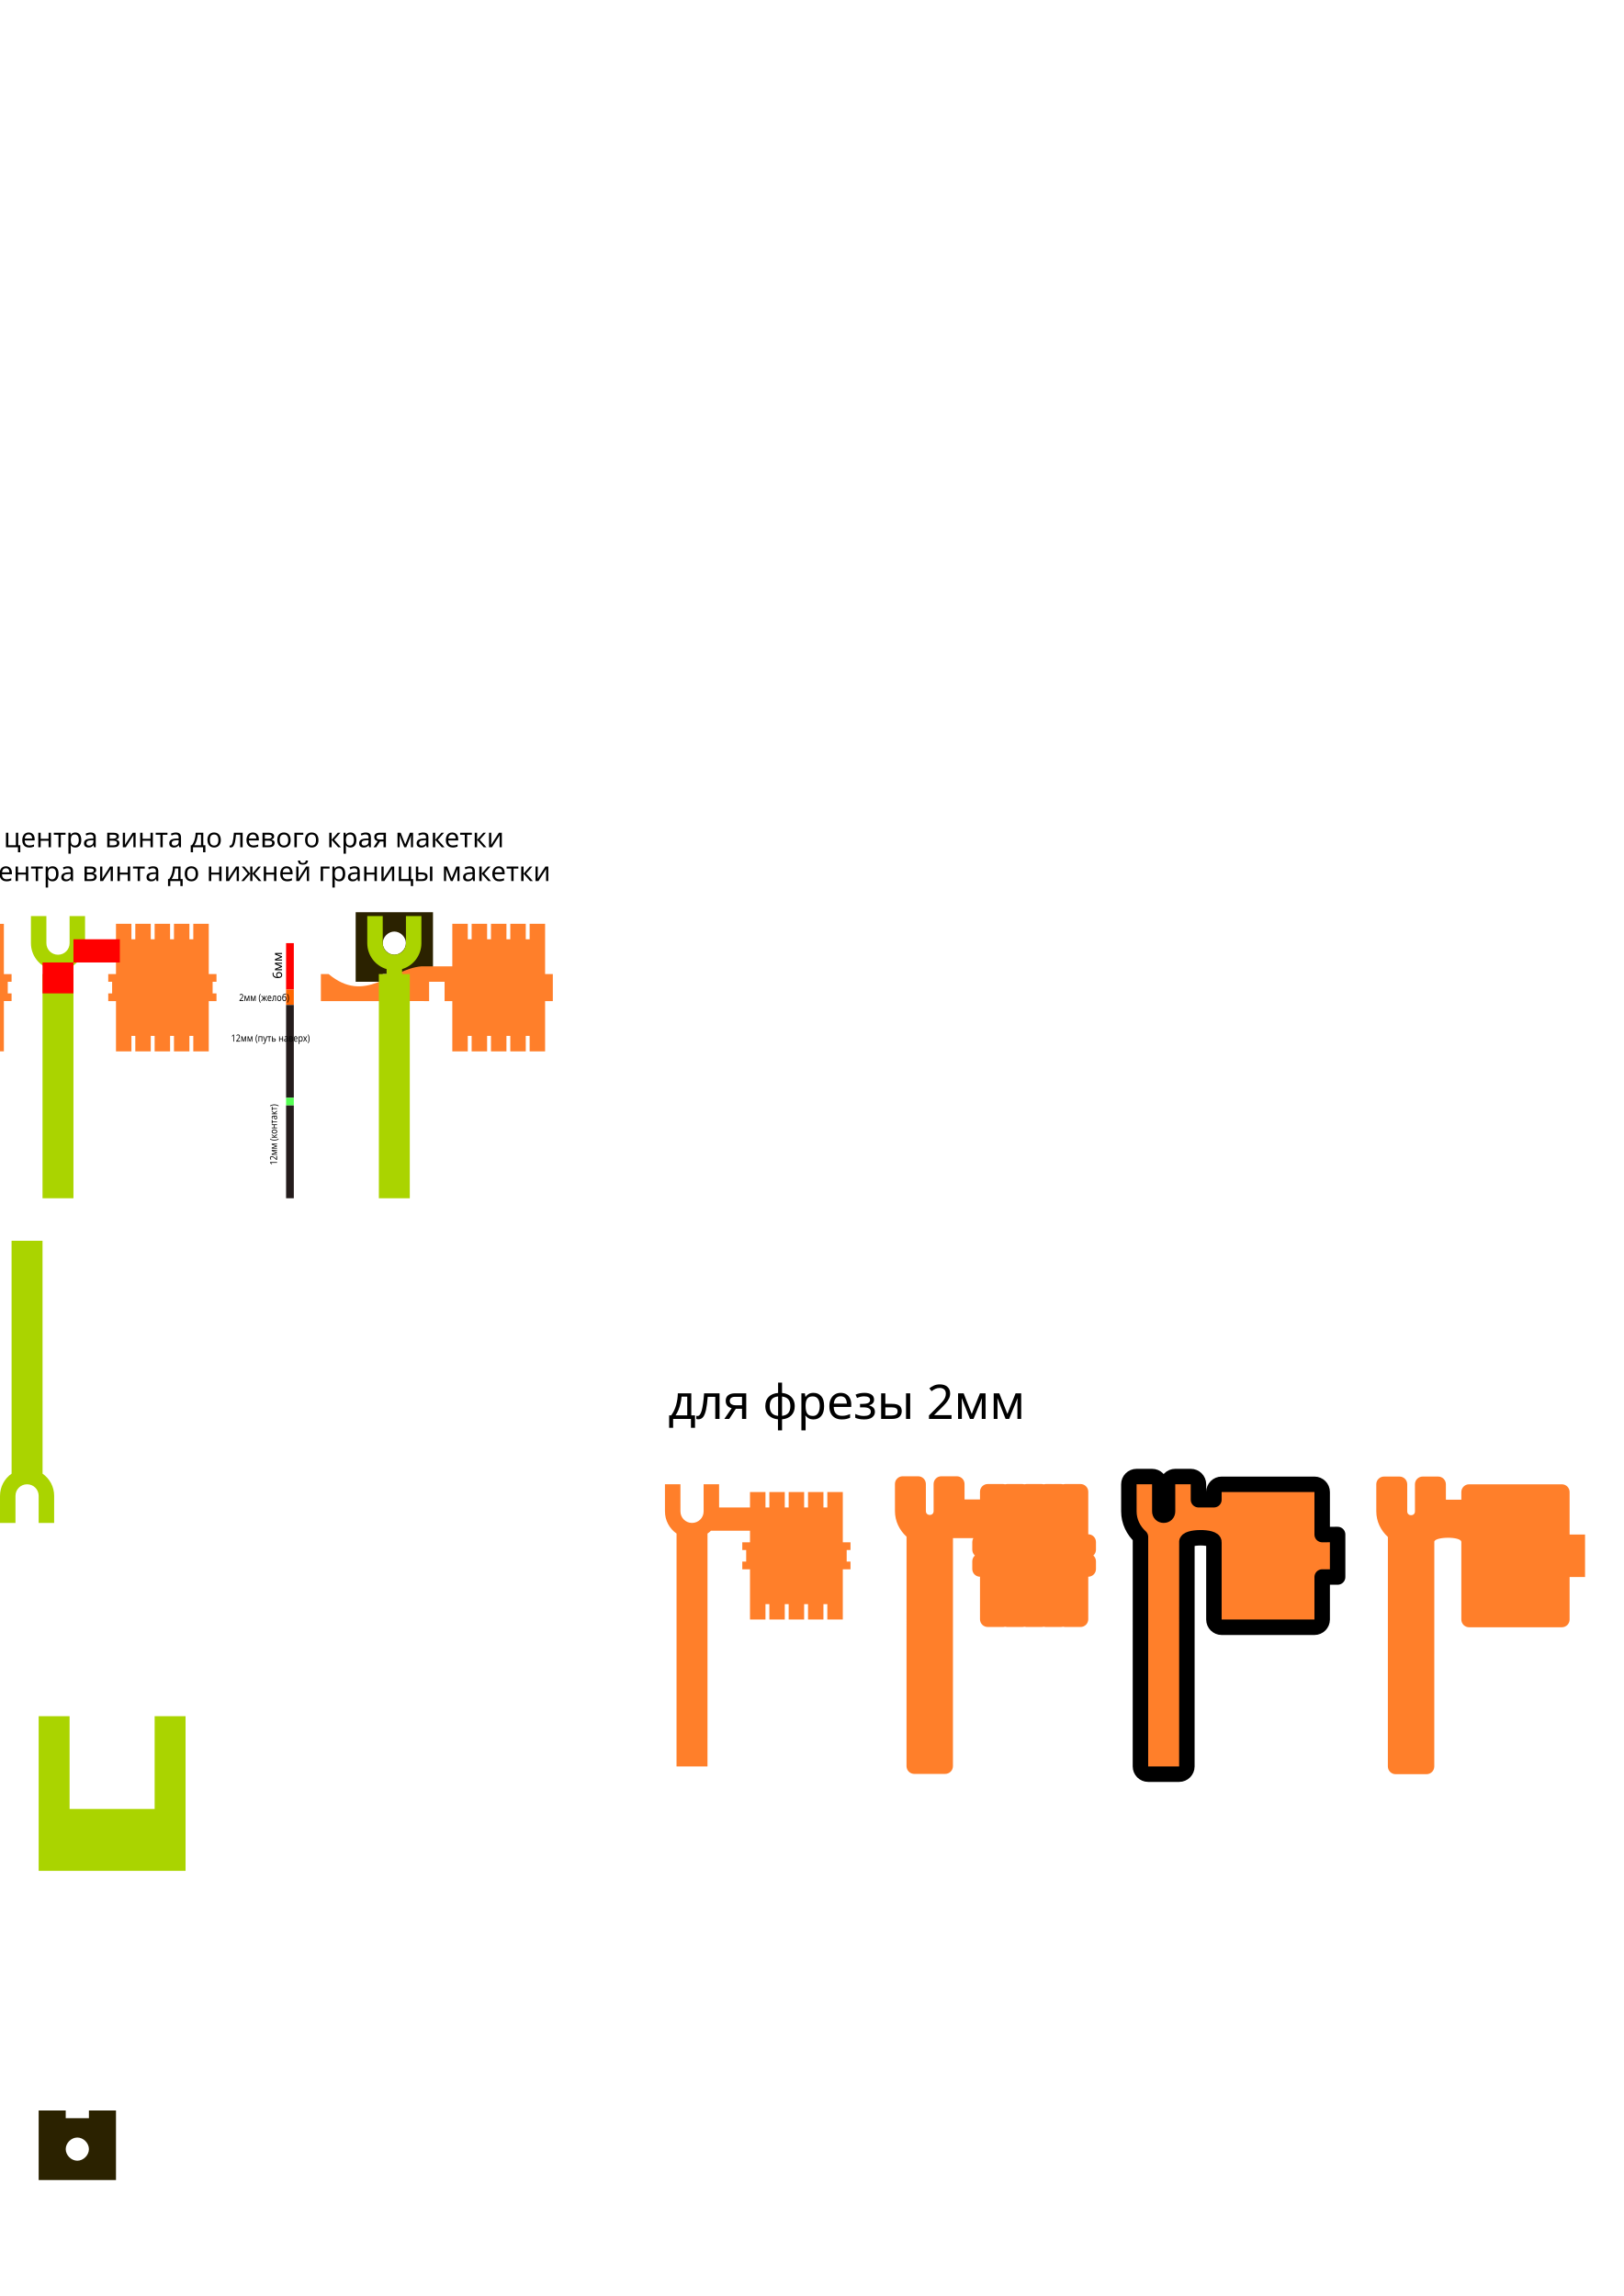
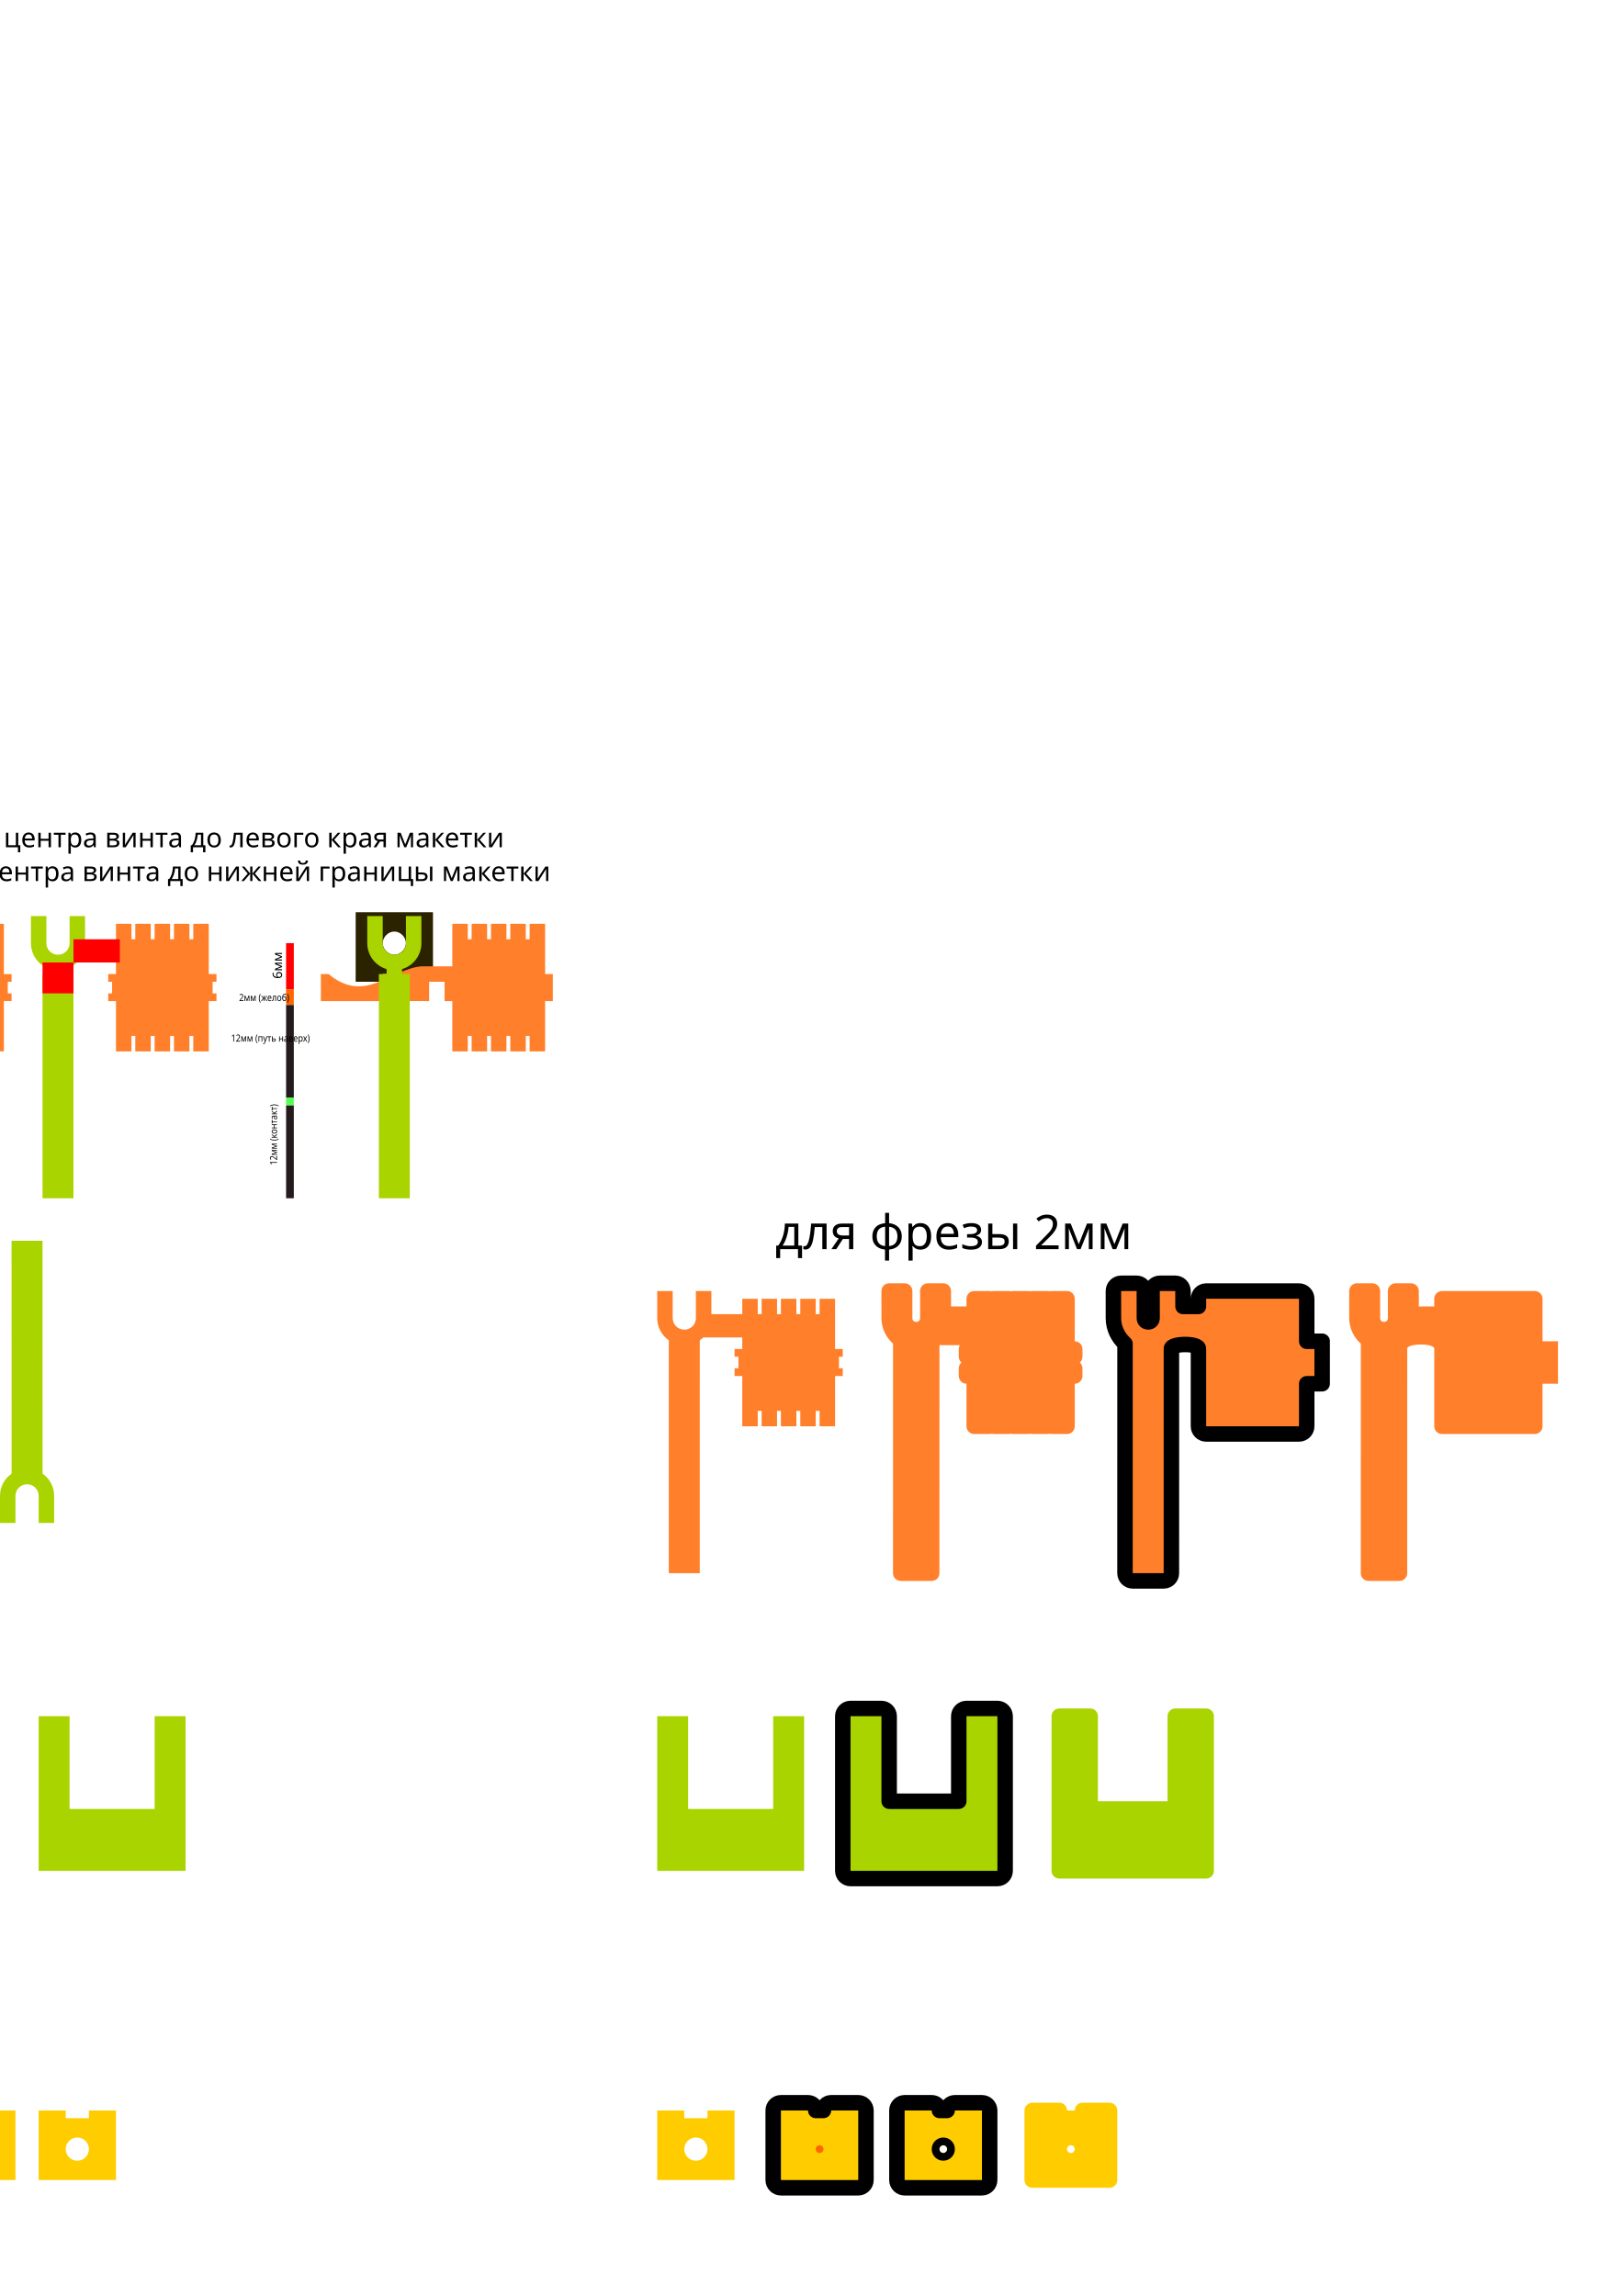
<svg xmlns="http://www.w3.org/2000/svg" width="210mm" height="297mm" viewBox="0 0 744.094 1052.362" id="svg2" version="1.1">
  <defs id="defs4" />
  <g id="layer1">
    <path style="fill:#2b2200;fill-opacity:1;stroke:none" d="m 162.991,449.999 0,-31.889 35.433,0 1e-5,31.889 -12.402,10e-4 0,-3.543 -10.63,3e-5 0,3.543 z m 17.717,-12.4 c 2.783,-2.7e-4 5.314,-2.532 5.314,-5.314 7.6e-4,-2.783 -2.531,-5.316 -5.314,-5.316 -2.784,-7.6e-4 -5.317,2.533 -5.316,5.316 2.7e-4,2.783 2.533,5.315 5.316,5.314 z" id="rect4962-4-2" />
-     <path style="fill:#2b2200;fill-opacity:1;stroke:none" d="m 17.717,967.324 0,31.889 35.433,0 1e-5,-31.889 -12.402,-0.001 0,3.543 -10.63,-3e-5 0,-3.543 z m 17.717,12.4 c 2.783,2.7e-4 5.314,2.532 5.314,5.314 7.6e-4,2.783 -2.531,5.316 -5.314,5.316 -2.784,7.6e-4 -5.317,-2.533 -5.316,-5.316 2.7e-4,-2.783 2.533,-5.315 5.316,-5.314 z" id="rect4962-4" />
+     <path style="fill:#ffcc00;fill-opacity:1;stroke:none" d="M 30.117 967.322 L 17.717 967.324 L 17.717 999.213 L 53.15 999.213 L 53.15 967.324 L 40.748 967.322 L 40.748 970.865 L 30.117 970.865 L 30.117 967.322 z M 35.434 979.725 A 5.315 5.315 0 0 1 40.748 985.039 A 5.315 5.315 0 0 1 35.434 990.354 A 5.315 5.315 0 0 1 30.117 985.039 A 5.315 5.315 0 0 1 35.434 979.725 z " id="rect4962-4" />
    <path style="fill:#aad400;fill-opacity:1;stroke:none" d="m 17.717,786.614 5.65e-4,70.866 67.322,0 3e-6,-70.866 -14.172,0 -0.001,42.52 -38.977,0 1.49e-4,-42.52 z" id="rect3338-3-9" />
    <path style="fill:#ff7f2a;fill-opacity:1;stroke:none" d="m 203.74,450 0,8.858 3.543,0 0,23.032 7.086,0 -0.002,-7.086 1.771,0 0.002,7.086 7.088,0 -0.002,-7.086 1.771,0 0.002,7.086 7.086,0 -0.002,-7.086 1.771,0 0.002,7.086 7.088,0 -0.002,-7.086 1.771,0 0.002,7.086 7.086,0 0,-23.031 3.543,0 0,-12.402 -3.543,0 0,-23.031 -7.086,0 -0.002,7.088 -1.771,0 0.002,-7.088 -7.088,0 -0.002,7.088 -1.771,0 0.002,-7.088 -7.086,0 -0.002,7.088 -1.771,0 0.002,-7.088 -7.088,0 -0.002,7.088 -1.771,0 0.002,-7.088 -7.086,0 -7.1e-4,19.49 -14.173,-10e-4 c -14.164,1.231 -25.774,17.505 -42.519,3.542 l -3.543,0 0,12.402 3.543,0 42.519,-0.022 3.544,0.023 0,-8.858 z" id="rect4322-8-8" />
    <path style="fill:#aad400;fill-opacity:1;stroke:none" d="m 187.795,549.213 1.8e-4,-102.756 -3.545,0 0.005,-2.272 c 5.252,-1.565 8.854,-6.393 8.859,-11.873 l -0.005,-12.429 -7.086,0 0.005,12.429 c -10e-4,2.92 -2.359,5.291 -5.32,5.287 -2.962,-0.004 -5.308,-2.373 -5.309,-5.287 l -0.006,-12.429 -7.086,0 0.002,12.429 c 0.002,5.482 3.604,10.312 8.857,11.879 l -0.003,2.266 -3.543,0 -8.2e-4,102.756 z" id="rect3338-3-9-7-8-9-9" />
    <path style="fill:#ff7f2a;fill-opacity:1;stroke:none" d="m 49.606,446.457 2e-6,3.543 1.772,3e-5 0,5.315 -1.772,0 1.44e-4,3.543 3.543,0 0,23.032 7.086,0 -0.002,-7.086 1.771,0 0.002,7.086 7.088,0 -0.002,-7.086 1.771,0 0.002,7.086 7.086,0 -0.002,-7.086 1.771,0 0.002,7.086 7.088,0 -0.002,-7.086 1.771,0 0.002,7.086 7.086,0 0,-23.031 3.543,0 3.4e-4,-3.543 -1.772,0 0,-5.315 1.772,0 -3.3e-4,-3.544 -3.543,0 0,-23.031 -7.086,0 -0.002,7.088 -1.771,0 0.002,-7.088 -7.088,0 -0.002,7.088 -1.771,0 0.002,-7.088 -7.086,0 -0.002,7.088 -1.771,0 0.002,-7.088 -7.088,0 -0.002,7.088 -1.771,0 0.002,-7.088 -7.086,0 -1.49e-4,23.032 z" id="rect4322-8-8-0" />
    <path style="fill:#aad400;fill-opacity:1;stroke:none" d="m 33.661,549.213 -4e-6,-102.756 -3.545,0 0.005,-2.272 c 5.252,-1.565 8.854,-6.393 8.859,-11.873 l -0.004,-12.429 -7.086,0 0.004,12.429 c -10e-4,2.92 -2.359,5.291 -5.32,5.287 -2.962,-0.004 -5.308,-2.373 -5.309,-5.287 l -0.006,-12.429 -7.086,0 0.002,12.429 c 0.002,5.482 3.604,10.312 8.857,11.879 l -0.003,2.266 -3.543,0 -6.36e-4,102.756 z" id="rect3338-3-9-7-8-9-9-4" />
    <rect style="fill:#ff0000" id="rect3070" width="14.173" height="14.173" x="19.488" y="441.142" ry="0" />
    <rect style="fill:#ff0000" id="rect3070-9" width="21.26" height="10.63" x="33.661" y="430.512" ry="0" />
    <text xml:space="preserve" style="font-size:12.393px;font-style:normal;font-weight:normal;line-height:125%;letter-spacing:0px;word-spacing:0px;fill:#000000;fill-opacity:1;stroke:none;font-family:Sans" x="-54.015" y="388.332" id="text3023">
      <tspan x="-54.015" y="388.332" id="tspan3027">6.5мм от центра винта до левого края макетки</tspan>
      <tspan x="-54.015" y="403.822" id="tspan3162">5мм от центра винта до нижней границы макетки</tspan>
    </text>
    <path style="fill:#ff7f2a;fill-opacity:1;stroke:none" d="m -79.732,419.882 0.008,12.431 c 0.002,4.135 2.05,7.884 5.312,10.156 l 0,12.844 -0.012,93.9 14.188,0 0.012,-102.744 0,-4 c 0.572,-0.398 1.101,-0.829 1.594,-1.312 l 17.875,0 0,5.312 -3.531,0 0,3.531 1.781,0 0,5.312 -1.781,0 0,3.531 3.531,0 0,23.031 7.094,0 0,-7.062 1.781,0 0,7.062 7.062,0 0,-7.062 1.781,0 0,7.062 7.094,0 0,-7.062 1.781,0 0,7.062 7.062,0 0,-7.062 1.781,0 0,7.062 7.094,0 0,-23.031 3.531,0 0,-3.531 -1.75,0 0,-5.312 1.75,0 0,-3.531 -3.531,0 0,-23.031 -7.094,0 0,7.062 -1.781,0 0,-7.062 -7.062,0 0,7.062 -1.781,0 0,-7.062 -7.094,0 0,7.062 -1.781,0 0,-7.062 -7.062,0 0,7.062 -1.781,0 0,-7.062 -7.094,0 0,7.062 -14.156,0 -0.01,-10.618 -7.094,0 0.01,12.431 c -10e-4,2.92 -2.351,5.285 -5.312,5.281 -2.962,-0.004 -5.311,-2.368 -5.312,-5.281 l -0.008,-12.431 z" id="rect4322-8-8-0-2" />
    <rect style="fill:#ff0000" id="rect3210" width="3.543" height="21.26" x="131.102" y="432.283" transform="translate(-4.9229925e-6,0)" />
    <text xml:space="preserve" style="font-size:5.979px;font-style:normal;font-weight:normal;line-height:125%;letter-spacing:0px;word-spacing:0px;fill:#000000;fill-opacity:1;stroke:none;font-family:Sans" x="-448.646" y="129.246" id="text3212" transform="matrix(0,-1,1,0,0,0)">
      <tspan id="tspan3214" x="-448.646" y="129.246">6мм</tspan>
    </text>
    <rect style="fill:#ff6600" id="rect3210-9" width="3.543" height="7.087" x="131.102" y="453.543" />
    <text xml:space="preserve" style="font-size:4.158px;font-style:normal;font-weight:normal;line-height:125%;letter-spacing:0px;word-spacing:0px;fill:#000000;fill-opacity:1;stroke:none;font-family:Sans" x="118.788" y="423.179" id="text3212-6" transform="scale(0.9223258,1.084216)">
      <tspan id="tspan3214-4" x="118.788" y="423.179">2мм (желоб)</tspan>
    </text>
    <rect style="fill:#241c1c" id="rect3210-9-7" width="3.543" height="42.52" x="131.102" y="460.63" />
    <text xml:space="preserve" style="font-size:4.158px;font-style:normal;font-weight:normal;line-height:125%;letter-spacing:0px;word-spacing:0px;fill:#000000;fill-opacity:1;stroke:none;font-family:Sans" x="114.794" y="440.326" id="text3212-6-2" transform="scale(0.9223258,1.084216)">
      <tspan id="tspan3214-4-9" x="114.794" y="440.326">12мм (путь наверх)</tspan>
    </text>
    <rect style="fill:#55ff55" id="rect3210-9-7-0" width="3.543" height="3.543" x="131.102" y="503.15" />
    <rect style="fill:#241c1c" id="rect3210-9-7-01" width="3.543" height="42.52" x="131.102" y="506.693" />
    <text xml:space="preserve" style="font-size:4.158px;font-style:normal;font-weight:normal;line-height:125%;letter-spacing:0px;word-spacing:0px;fill:#000000;fill-opacity:1;stroke:none;font-family:Sans" x="-578.973" y="117.103" id="text3212-6-2-5" transform="matrix(0,-0.9223258,1.084216,0,0,0)">
      <tspan id="tspan3214-4-9-1" x="-578.973" y="117.103">12мм (контакт)</tspan>
    </text>
    <path style="fill:#aad400;fill-opacity:1;stroke:none" d="M -4.9229925e-6,698.031 0.003,685.6 c 0.002,-4.135 2.05,-7.884 5.313,-10.156 l 0,-4 0,-8.844 -0.015,-93.899 14.187,0 0.015,93.899 0,8.844 0,4 c 3.262,2.271 5.309,6.022 5.312,10.156 l -0.006,12.431 -7.094,0 0.006,-12.431 c -10e-4,-2.92 -2.351,-5.285 -5.312,-5.281 -2.962,0.004 -5.311,2.368 -5.312,5.281 l -0.004,12.431 z" id="rect3338-3-9-7-8-9-9-4-9" />
-     <path style="fill:#ff7f2a;fill-opacity:1;stroke:none" id="path4197" d="m 345.465,770.67 a 3.544,3.544 0 0 0 -3.543,3.545 l 0.008,12.43 c 0.002,4.594 2.06,8.759 5.312,11.709 l 0,11.289 -0.012,93.9 a 3.544,3.544 0 0 0 3.543,3.543 l 14.188,0 a 3.544,3.544 0 0 0 3.543,-3.543 l 0.012,-102.744 0,-1.77 9.33,0 a 3.544,3.544 0 0 0 -0.479,1.77 l 0,3.531 a 3.544,3.544 0 0 0 1.205,2.654 3.544,3.544 0 0 0 -1.205,2.658 l 0,3.531 a 3.544,3.544 0 0 0 3.531,3.543 l 0,19.488 a 3.544,3.544 0 0 0 3.543,3.543 l 7.094,0 a 3.544,3.544 0 0 0 0.887,-0.117 3.544,3.544 0 0 0 0.895,0.117 l 7.062,0 a 3.544,3.544 0 0 0 0.887,-0.117 3.544,3.544 0 0 0 0.895,0.117 l 7.094,0 a 3.544,3.544 0 0 0 0.887,-0.117 3.544,3.544 0 0 0 0.895,0.117 l 7.062,0 a 3.544,3.544 0 0 0 0.887,-0.117 3.544,3.544 0 0 0 0.895,0.117 l 7.094,0 a 3.544,3.544 0 0 0 3.543,-3.543 l 0,-19.488 a 3.544,3.544 0 0 0 3.531,-3.543 l 0,-3.531 a 3.544,3.544 0 0 0 -1.205,-2.654 3.544,3.544 0 0 0 1.205,-2.658 l 0,-3.531 a 3.544,3.544 0 0 0 -3.531,-3.543 l 0,-19.488 a 3.544,3.544 0 0 0 -3.543,-3.543 l -7.094,0 a 3.544,3.544 0 0 0 -0.887,0.117 3.544,3.544 0 0 0 -0.895,-0.117 l -7.062,0 a 3.544,3.544 0 0 0 -0.887,0.117 3.544,3.544 0 0 0 -0.895,-0.117 l -7.094,0 a 3.544,3.544 0 0 0 -0.887,0.117 3.544,3.544 0 0 0 -0.895,-0.117 l -7.062,0 a 3.544,3.544 0 0 0 -0.887,0.117 3.544,3.544 0 0 0 -0.895,-0.117 l -7.094,0 a 3.544,3.544 0 0 0 -3.543,3.543 l 0,3.52 -7.072,0 -0.008,-7.078 a 3.544,3.544 0 0 0 -3.543,-3.539 l -7.094,0 a 3.544,3.544 0 0 0 -3.543,3.545 l 0.01,12.426 c -3.5e-4,1.019 -0.693,1.742 -1.766,1.74 -1.079,-0.001 -1.773,-0.731 -1.773,-1.74 l -0.008,-12.43 a 3.544,3.544 0 0 0 -3.543,-3.541 l -7.094,0 z" transform="translate(68.20024,-94.02684)" />
-     <text xml:space="preserve" style="font-style:normal;font-weight:normal;font-size:21.895px;line-height:125%;font-family:Sans;letter-spacing:0px;word-spacing:0px;fill:#000000;fill-opacity:1;stroke:none;stroke-width:1px;stroke-linecap:butt;stroke-linejoin:miter;stroke-opacity:1" x="306.222" y="650.361" id="text3391">
-       <tspan id="tspan3393" x="306.222" y="650.361">для фрезы 2мм</tspan>
+     <path style="fill:#ff7f2a;fill-opacity:1;stroke:none" id="path4197" d="m 345.465,770.67 a 3.544,3.544 0 0 0 -3.543,3.545 l 0.008,12.43 c 0.002,4.594 2.06,8.759 5.312,11.709 l 0,11.289 -0.012,93.9 a 3.544,3.544 0 0 0 3.543,3.543 l 14.188,0 a 3.544,3.544 0 0 0 3.543,-3.543 l 0.012,-102.744 0,-1.77 9.33,0 a 3.544,3.544 0 0 0 -0.479,1.77 l 0,3.531 a 3.544,3.544 0 0 0 1.205,2.654 3.544,3.544 0 0 0 -1.205,2.658 l 0,3.531 a 3.544,3.544 0 0 0 3.531,3.543 l 0,19.488 a 3.544,3.544 0 0 0 3.543,3.543 l 7.094,0 a 3.544,3.544 0 0 0 0.887,-0.117 3.544,3.544 0 0 0 0.895,0.117 l 7.062,0 a 3.544,3.544 0 0 0 0.887,-0.117 3.544,3.544 0 0 0 0.895,0.117 l 7.094,0 a 3.544,3.544 0 0 0 0.887,-0.117 3.544,3.544 0 0 0 0.895,0.117 l 7.062,0 a 3.544,3.544 0 0 0 0.887,-0.117 3.544,3.544 0 0 0 0.895,0.117 l 7.094,0 a 3.544,3.544 0 0 0 3.543,-3.543 l 0,-19.488 a 3.544,3.544 0 0 0 3.531,-3.543 l 0,-3.531 a 3.544,3.544 0 0 0 -1.205,-2.654 3.544,3.544 0 0 0 1.205,-2.658 l 0,-3.531 a 3.544,3.544 0 0 0 -3.531,-3.543 l 0,-19.488 a 3.544,3.544 0 0 0 -3.543,-3.543 l -7.094,0 a 3.544,3.544 0 0 0 -0.887,0.117 3.544,3.544 0 0 0 -0.895,-0.117 l -7.062,0 a 3.544,3.544 0 0 0 -0.887,0.117 3.544,3.544 0 0 0 -0.895,-0.117 l -7.094,0 a 3.544,3.544 0 0 0 -0.887,0.117 3.544,3.544 0 0 0 -0.895,-0.117 l -7.062,0 a 3.544,3.544 0 0 0 -0.887,0.117 3.544,3.544 0 0 0 -0.895,-0.117 l -7.094,0 a 3.544,3.544 0 0 0 -3.543,3.543 l 0,3.52 -7.072,0 -0.008,-7.078 a 3.544,3.544 0 0 0 -3.543,-3.539 l -7.094,0 a 3.544,3.544 0 0 0 -3.543,3.545 l 0.01,12.426 c -3.5e-4,1.019 -0.693,1.742 -1.766,1.74 -1.079,-0.001 -1.773,-0.731 -1.773,-1.74 l -0.008,-12.43 a 3.544,3.544 0 0 0 -3.543,-3.541 l -7.094,0 z" transform="translate(62.00807,-182.481)" />
+     <text xml:space="preserve" style="font-style:normal;font-weight:normal;font-size:21.895px;line-height:125%;font-family:Sans;letter-spacing:0px;word-spacing:0px;fill:#000000;fill-opacity:1;stroke:none;stroke-width:1px;stroke-linecap:butt;stroke-linejoin:miter;stroke-opacity:1" x="355.277" y="572.549" id="text3391">
+       <tspan id="tspan3393" x="355.277" y="572.549">для фрезы 2мм</tspan>
    </text>
-     <path style="fill:#ff7f2a;fill-opacity:1;stroke:#000000;stroke-width:7.087;stroke-linejoin:round;stroke-miterlimit:4;stroke-dasharray:none;stroke-opacity:1" d="m 520.866,676.772 c -1.957,3.9e-4 -3.544,1.588 -3.543,3.545 l 0.008,12.43 c 0.002,4.594 2.06,8.759 5.312,11.709 l 0,11.289 -0.012,93.9 c 3.8e-4,1.957 1.586,3.543 3.543,3.543 l 14.188,0 c 1.957,-3.8e-4 3.543,-1.586 3.543,-3.543 l 0.012,-102.744 c -0.58,-2.652 12.693,-2.865 12.383,-0.027 l 0,35.433 c 3.8e-4,1.957 1.586,3.543 3.543,3.543 l 42.531,0 c 1.957,-3.9e-4 3.543,-1.586 3.543,-3.543 l 0,-19.488 7.076,0 0,-19.488 -7.076,0.027 0,-19.488 c -3.8e-4,-1.957 -1.586,-3.543 -3.543,-3.543 l -42.531,0 c -1.957,3.8e-4 -3.543,1.586 -3.543,3.543 l 0,3.52 -7.072,0 -0.008,-7.078 c -0.003,-1.955 -1.588,-3.539 -3.543,-3.539 l -7.094,0 c -1.957,3.8e-4 -3.544,1.588 -3.543,3.545 l 0.01,12.426 c -3.5e-4,1.019 -0.693,1.742 -1.766,1.74 -1.079,-10e-4 -1.773,-0.731 -1.773,-1.74 l -0.008,-12.43 c -10e-4,-1.956 -1.587,-3.541 -3.543,-3.541 l -7.094,0 z" id="path4197-0" />
-     <path style="fill:#ff7f2a;fill-opacity:1;stroke:none" d="m 304.724,680.315 0.008,12.431 c 10e-4,4.135 2.05,7.884 5.312,10.156 l 0,12.844 -0.012,93.9 14.188,0 0.012,-102.744 0,-4 c 0.572,-0.398 1.101,-0.829 1.594,-1.312 l 17.875,0 0,5.312 -3.531,0 0,3.531 1.781,0 0,5.312 -1.781,0 0,3.531 3.531,0 0,23.031 7.094,0 0,-7.062 1.781,0 0,7.062 7.062,0 0,-7.062 1.781,0 0,7.062 7.094,0 0,-7.062 1.781,0 0,7.062 7.062,0 0,-7.062 1.781,0 0,7.062 7.094,0 0,-23.031 3.531,0 0,-3.531 -1.75,0 0,-5.312 1.75,0 0,-3.531 -3.531,0 0,-23.031 -7.094,0 0,7.062 -1.781,0 0,-7.062 -7.062,0 0,7.062 -1.781,0 0,-7.062 -7.094,0 0,7.062 -1.781,0 0,-7.062 -7.062,0 0,7.062 -1.781,0 0,-7.062 -7.094,0 0,7.062 -14.156,0 -0.01,-10.618 -7.094,0 0.01,12.431 c -10e-4,2.92 -2.351,5.285 -5.312,5.281 -2.962,-0.004 -5.311,-2.368 -5.312,-5.281 l -0.008,-12.431 z" id="rect4322-8-8-0-2-1" />
-     <path style="fill:#ff7f2a;fill-opacity:1;stroke:none;stroke-width:7.087;stroke-linejoin:round;stroke-miterlimit:4;stroke-dasharray:none;stroke-opacity:1" d="m 634.252,676.77 c -1.957,3.9e-4 -3.544,1.588 -3.543,3.545 l 0.008,12.43 c 0.002,4.594 2.06,8.759 5.312,11.709 l 0,11.289 -0.012,93.9 c 3.8e-4,1.957 1.586,3.543 3.543,3.543 l 14.188,0 c 1.957,-3.8e-4 3.543,-1.586 3.543,-3.543 l 0.012,-102.744 c -0.58,-2.652 12.693,-2.865 12.383,-0.027 l 0,35.433 c 3.8e-4,1.957 1.586,3.543 3.543,3.543 l 42.531,0 c 1.957,-3.9e-4 3.543,-1.586 3.543,-3.543 l 0,-19.488 7.076,0 0,-19.488 -7.076,0.027 0,-19.488 c -3.8e-4,-1.957 -1.586,-3.543 -3.543,-3.543 l -42.531,0 c -1.957,3.8e-4 -3.543,1.586 -3.543,3.543 l 0,3.52 -7.072,0 -0.008,-7.078 c -0.003,-1.955 -1.588,-3.539 -3.543,-3.539 l -7.094,0 c -1.957,3.8e-4 -3.544,1.588 -3.543,3.545 l 0.01,12.426 c -3.5e-4,1.019 -0.693,1.742 -1.766,1.74 -1.079,-10e-4 -1.773,-0.731 -1.773,-1.74 l -0.008,-12.43 c -10e-4,-1.956 -1.587,-3.541 -3.543,-3.541 l -7.094,0 z" id="path4197-0-2" />
+     <path style="fill:#ff7f2a;fill-opacity:1;stroke:#000000;stroke-width:7.087;stroke-linejoin:round;stroke-miterlimit:4;stroke-dasharray:none;stroke-opacity:1" d="m 513.779,588.187 c -1.957,3.9e-4 -3.544,1.588 -3.543,3.545 l 0.008,12.43 c 0.002,4.594 2.06,8.759 5.312,11.709 l 0,11.289 -0.012,93.9 c 3.8e-4,1.957 1.586,3.543 3.543,3.543 l 14.188,0 c 1.957,-3.8e-4 3.543,-1.586 3.543,-3.543 l 0.012,-102.744 c -0.58,-2.652 12.693,-2.865 12.383,-0.027 l 0,35.433 c 3.8e-4,1.957 1.586,3.543 3.543,3.543 l 42.531,0 c 1.957,-3.9e-4 3.543,-1.586 3.543,-3.543 l 0,-19.488 7.076,0 0,-19.488 -7.076,0.027 0,-19.488 c -3.8e-4,-1.957 -1.586,-3.543 -3.543,-3.543 l -42.531,0 c -1.957,3.8e-4 -3.543,1.586 -3.543,3.543 l 0,3.52 -7.072,0 -0.008,-7.078 c -0.003,-1.955 -1.588,-3.539 -3.543,-3.539 l -7.094,0 c -1.957,3.8e-4 -3.544,1.588 -3.543,3.545 l 0.01,12.426 c -3.5e-4,1.019 -0.693,1.742 -1.766,1.74 -1.079,-10e-4 -1.773,-0.731 -1.773,-1.74 l -0.008,-12.43 c -0.001,-1.956 -1.587,-3.541 -3.543,-3.541 l -7.094,0 z" id="path4197-0" />
+     <path style="fill:#ff7f2a;fill-opacity:1;stroke:none" d="m 301.181,591.732 0.008,12.431 c 10e-4,4.135 2.05,7.884 5.312,10.156 l 0,12.844 -0.012,93.9 14.188,0 0.012,-102.744 0,-4 c 0.572,-0.398 1.101,-0.829 1.594,-1.312 l 17.875,0 0,5.312 -3.531,0 0,3.531 1.781,0 0,5.312 -1.781,0 0,3.531 3.531,0 0,23.031 7.094,0 0,-7.062 1.781,0 0,7.062 7.062,0 0,-7.062 1.781,0 0,7.062 7.094,0 0,-7.062 1.781,0 0,7.062 7.062,0 0,-7.062 1.781,0 0,7.062 7.094,0 0,-23.031 3.531,0 0,-3.531 -1.75,0 0,-5.312 1.75,0 0,-3.531 -3.531,0 0,-23.031 -7.094,0 0,7.062 -1.781,0 0,-7.062 -7.062,0 0,7.062 -1.781,0 0,-7.062 -7.094,0 0,7.062 -1.781,0 0,-7.062 -7.062,0 0,7.062 -1.781,0 0,-7.062 -7.094,0 0,7.062 -14.156,0 -0.01,-10.618 -7.094,0 0.01,12.431 c -10e-4,2.92 -2.351,5.285 -5.312,5.281 -2.962,-0.004 -5.311,-2.368 -5.312,-5.281 l -0.008,-12.431 z" id="rect4322-8-8-0-2-1" />
+     <path style="fill:#ff7f2a;fill-opacity:1;stroke:none;stroke-width:7.087;stroke-linejoin:round;stroke-miterlimit:4;stroke-dasharray:none;stroke-opacity:1" d="m 621.843,588.189 c -1.957,3.9e-4 -3.544,1.588 -3.543,3.545 l 0.008,12.43 c 0.002,4.594 2.06,8.759 5.312,11.709 l 0,11.289 -0.012,93.9 c 3.8e-4,1.957 1.586,3.543 3.543,3.543 l 14.188,0 c 1.957,-3.8e-4 3.543,-1.586 3.543,-3.543 l 0.012,-102.744 c -0.58,-2.652 12.693,-2.865 12.383,-0.027 l 0,35.433 c 3.8e-4,1.957 1.586,3.543 3.543,3.543 l 42.531,0 c 1.957,-3.9e-4 3.543,-1.586 3.543,-3.543 l 0,-19.488 7.076,0 0,-19.488 -7.076,0.027 0,-19.488 c -3.8e-4,-1.957 -1.586,-3.543 -3.543,-3.543 l -42.531,0 c -1.957,3.8e-4 -3.543,1.586 -3.543,3.543 l 0,3.52 -7.072,0 -0.008,-7.078 c -0.003,-1.955 -1.588,-3.539 -3.543,-3.539 l -7.094,0 c -1.957,3.8e-4 -3.544,1.588 -3.543,3.545 l 0.01,12.426 c -3.5e-4,1.019 -0.693,1.742 -1.766,1.74 -1.079,-10e-4 -1.773,-0.731 -1.773,-1.74 l -0.008,-12.43 c -0.001,-1.956 -1.587,-3.541 -3.543,-3.541 l -7.094,0 z" id="path4197-0-2" />
+     <path style="fill:#aad400;fill-opacity:1;stroke:none" id="path4284" d="m 301.182,786.613 0,70.867 67.322,0 0,-70.867 -14.172,0 -0.002,42.521 -38.975,0 0,-42.521 -14.174,0 z" />
+     <path transform="translate(88.5818,8.9030088e-4)" style="fill:#aad400;fill-opacity:1;stroke:#000000;stroke-opacity:1;stroke-width:7.087;stroke-miterlimit:4;stroke-dasharray:none;stroke-linejoin:round" d="m 301.182,783.07 a 3.544,3.544 0 0 0 -3.543,3.543 l 0,70.867 a 3.544,3.544 0 0 0 3.543,3.543 l 67.322,0 a 3.544,3.544 0 0 0 3.543,-3.543 l 0,-70.867 a 3.544,3.544 0 0 0 -3.543,-3.543 l -14.172,0 a 3.544,3.544 0 0 0 -3.543,3.543 l -0.002,38.979 -31.889,0 0,-38.979 a 3.544,3.544 0 0 0 -3.543,-3.543 l -14.174,0 z" id="path4284-5" />
+     <path style="fill:#aad400;fill-opacity:1;stroke:none;stroke-width:7.087;stroke-linejoin:round;stroke-miterlimit:4;stroke-dasharray:none;stroke-opacity:1" d="m 485.433,783.071 a 3.544,3.544 0 0 0 -3.543,3.543 l 0,70.867 a 3.544,3.544 0 0 0 3.543,3.543 l 67.322,0 a 3.544,3.544 0 0 0 3.543,-3.543 l 0,-70.867 a 3.544,3.544 0 0 0 -3.543,-3.543 l -14.172,0 a 3.544,3.544 0 0 0 -3.543,3.543 l -0.002,38.979 -31.889,0 0,-38.979 a 3.544,3.544 0 0 0 -3.543,-3.543 l -14.174,0 z" id="path4284-5-1" />
+     <path style="fill:#ffcc00;fill-opacity:1;stroke:none" d="m -15.946,967.323 -12.4,0.002 0,31.889 35.434,0 0,-31.889 -12.402,-0.002 0,3.543 -10.631,0 z" id="rect4962-4-0" />
+     <circle style="opacity:1;fill:#ff6600;fill-opacity:1;stroke:none;stroke-width:7.087;stroke-linejoin:round;stroke-miterlimit:4;stroke-dasharray:none;stroke-dashoffset:24.165;stroke-opacity:1" id="path4224-4" cx="-10.63" cy="985.04" r="5.315" />
+     <path style="fill:#ffcc00;fill-opacity:1;stroke:none" id="path4277" d="m 313.582,967.32 -12.4,0.002 0,31.889 35.434,0 0,-31.889 -12.402,-0.002 0,3.543 -10.631,0 0,-3.543 z m 5.316,12.402 a 5.315,5.315 0 0 1 5.314,5.314 5.315,5.315 0 0 1 -5.314,5.314 5.315,5.315 0 0 1 -5.316,-5.314 5.315,5.315 0 0 1 5.316,-5.314 z" />
+     <path transform="translate(56.69205,5.6350888e-4)" style="fill:#ffcc00;fill-opacity:1;stroke:#000000;stroke-width:7.087;stroke-linejoin:round;stroke-miterlimit:4;stroke-dasharray:none;stroke-opacity:1" d="m 313.582,963.777 -12.4,0.002 c -1.957,3.8e-4 -3.543,1.586 -3.543,3.543 l 0,31.889 c 3.9e-4,1.957 1.586,3.543 3.543,3.543 l 35.434,0 c 1.957,-3e-4 3.543,-1.586 3.543,-3.543 l 0,-31.889 c -3.8e-4,-1.957 -1.586,-3.543 -3.543,-3.543 l -12.402,-0.002 c -1.957,3.8e-4 -3.543,1.586 -3.543,3.543 l -3.545,0 c -3.8e-4,-1.957 -1.586,-3.543 -3.543,-3.543 z" id="path4277-2" />
+     <circle style="opacity:1;fill:#ff6600;fill-opacity:1;stroke:none;stroke-width:7.087;stroke-linejoin:round;stroke-miterlimit:4;stroke-dasharray:none;stroke-dashoffset:24.165;stroke-opacity:1" id="path4224-4-3" cx="375.591" cy="985.039" r="1.772" />
+     <path style="fill:#ffcc00;fill-opacity:1;stroke:#000000;stroke-width:7.087;stroke-linejoin:round;stroke-miterlimit:4;stroke-dasharray:none;stroke-opacity:1" d="M 426.967 963.777 L 414.566 963.779 C 412.61 963.78 411.024 965.366 411.023 967.322 L 411.023 999.211 C 411.024 1001.168 412.61 1002.754 414.566 1002.754 L 450 1002.754 C 451.957 1002.754 453.543 1001.168 453.543 999.211 L 453.543 967.322 C 453.543 965.366 451.957 963.78 450 963.779 L 437.598 963.777 C 435.641 963.778 434.055 965.364 434.055 967.32 L 430.51 967.32 C 430.509 965.364 428.923 963.778 426.967 963.777 z M 432.283 983.268 A 1.772 1.772 0 0 1 434.055 985.039 A 1.772 1.772 0 0 1 432.283 986.811 A 1.772 1.772 0 0 1 430.512 985.039 A 1.772 1.772 0 0 1 432.283 983.268 z " id="path4277-2-7" />
+     <path style="fill:#ffcc00;fill-opacity:1;stroke:none;stroke-width:7.087;stroke-linejoin:round;stroke-miterlimit:4;stroke-dasharray:none;stroke-opacity:1" d="m 485.431,963.778 -12.4,0.002 c -1.957,3.8e-4 -3.543,1.586 -3.543,3.543 l 0,31.889 c 3.9e-4,1.957 1.586,3.543 3.543,3.543 l 35.434,0 c 1.957,-3e-4 3.543,-1.586 3.543,-3.543 l 0,-31.889 c -3.8e-4,-1.957 -1.586,-3.543 -3.543,-3.543 l -12.402,-0.002 c -1.957,3.8e-4 -3.543,1.586 -3.543,3.543 l -3.545,0 c -3.8e-4,-1.957 -1.586,-3.543 -3.543,-3.543 z m 5.316,19.49 a 1.772,1.772 0 0 1 1.771,1.771 1.772,1.772 0 0 1 -1.771,1.771 1.772,1.772 0 0 1 -1.771,-1.771 1.772,1.772 0 0 1 1.771,-1.771 z" id="path4277-2-7-0" />
  </g>
</svg>
